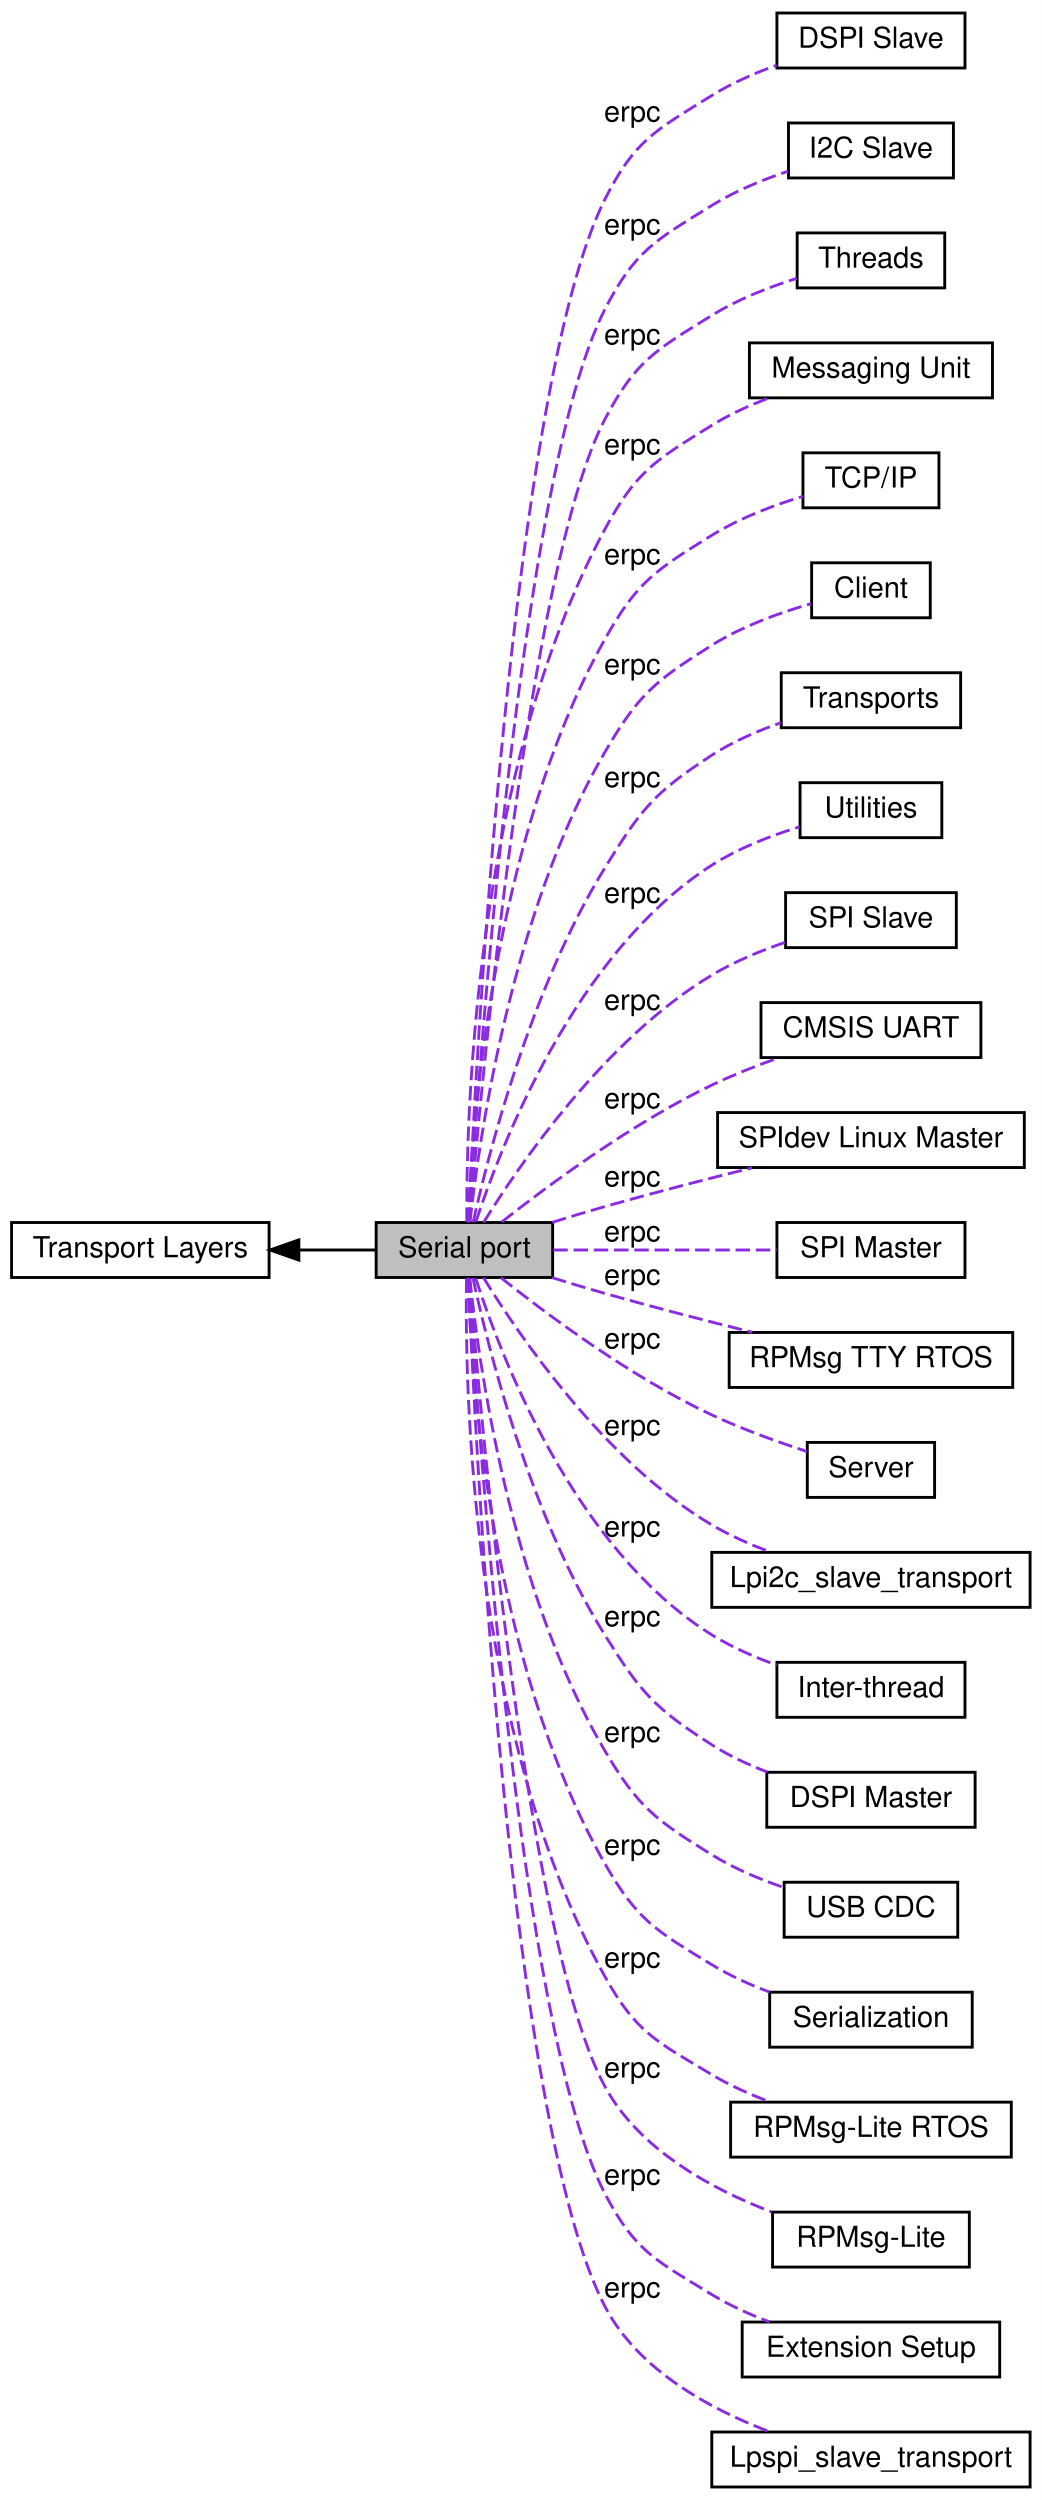
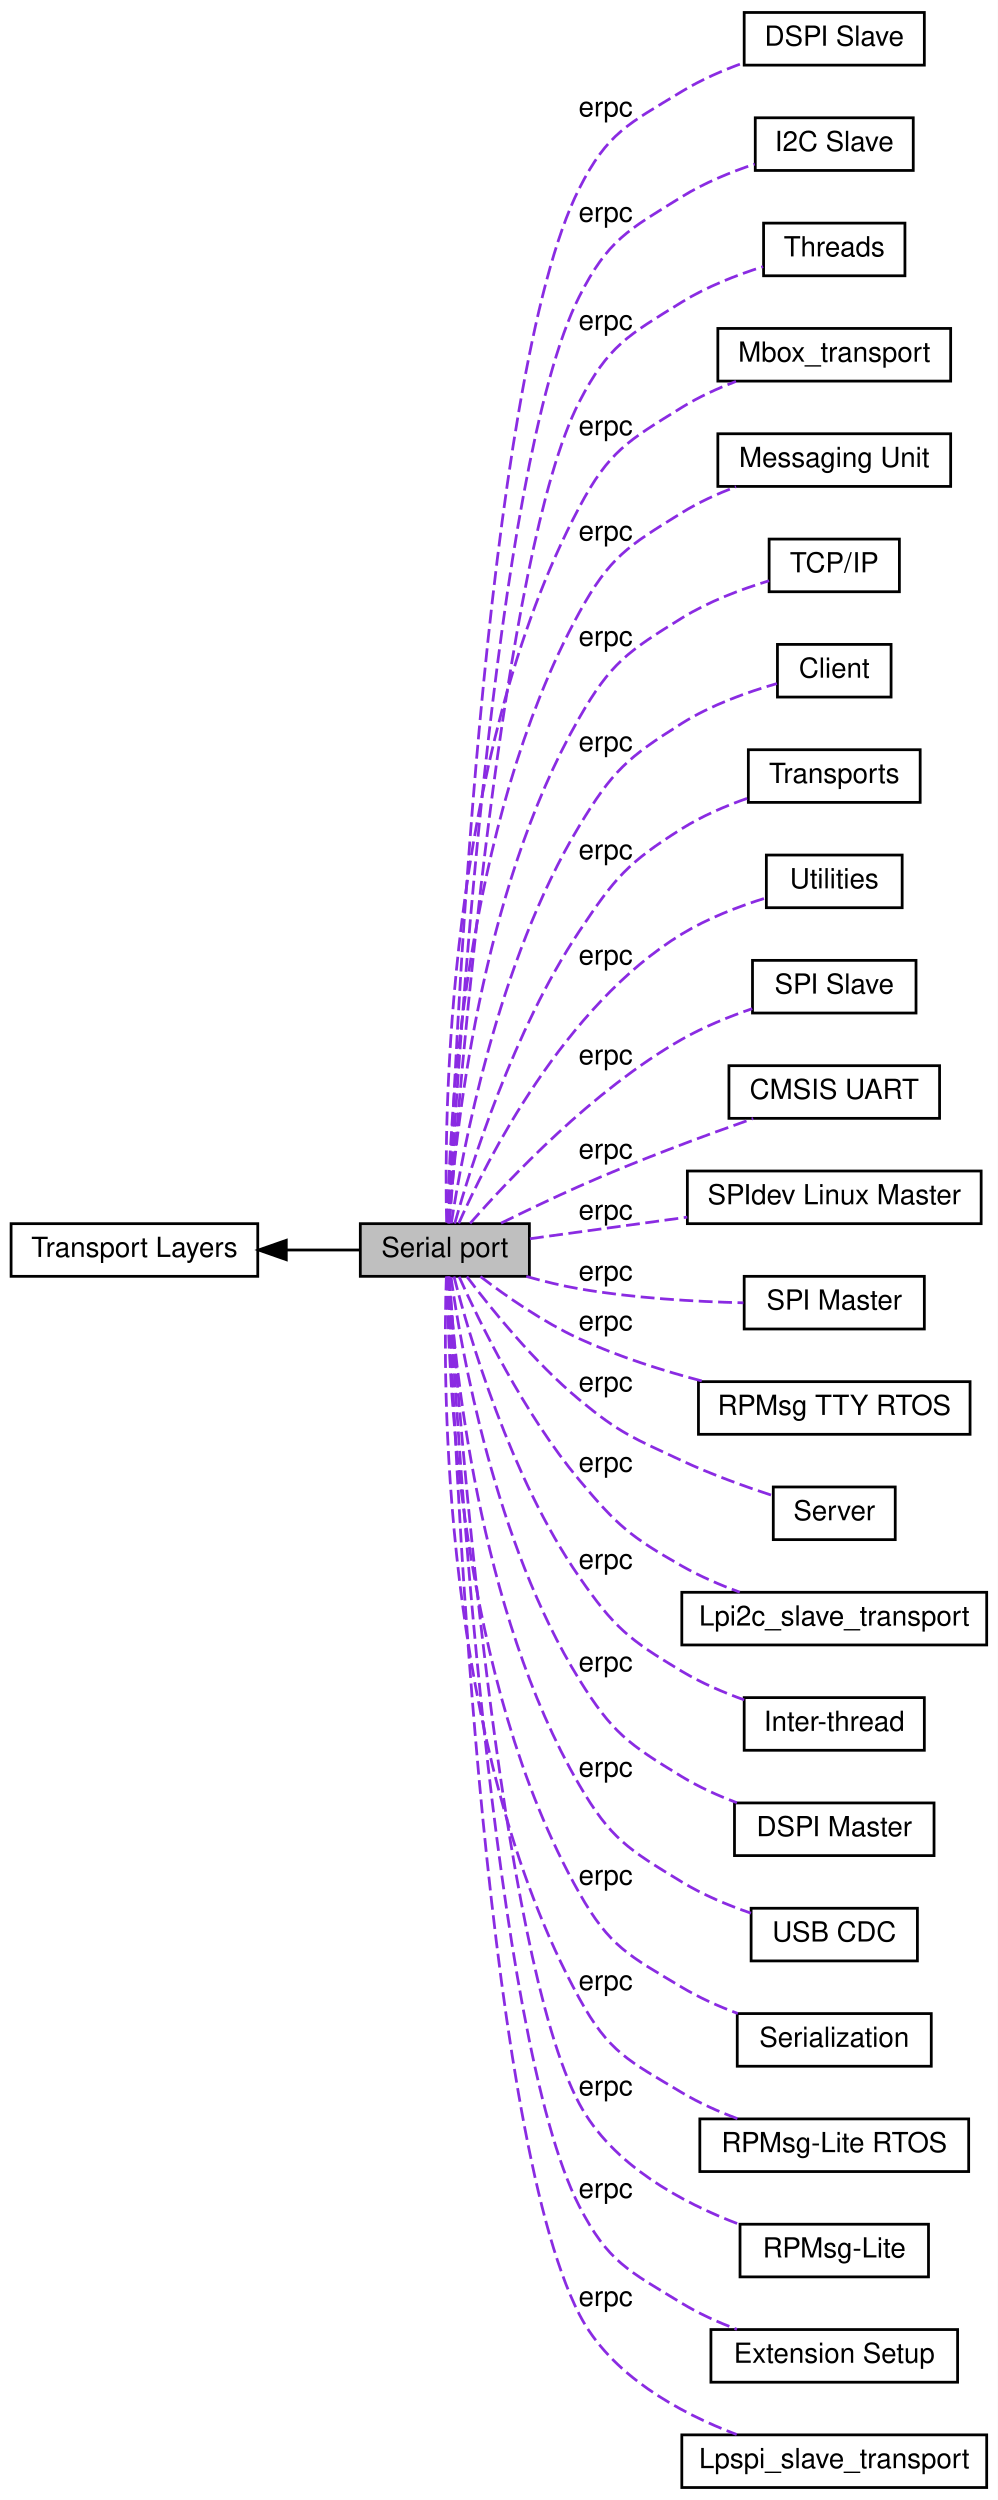
- <svg xmlns="http://www.w3.org/2000/svg" xmlns:xlink="http://www.w3.org/1999/xlink" width="360pt" height="864pt" viewBox="0.00 0.00 360.00 864.00">
-   <g id="graph0" class="graph" transform="scale(1 1) rotate(0) translate(4 860)">
-     <polygon fill="white" stroke="none" points="-4,4 -4,-860 356,-860 356,4 -4,4" />
+ <svg xmlns="http://www.w3.org/2000/svg" xmlns:xlink="http://www.w3.org/1999/xlink" width="360pt" height="902pt" viewBox="0.00 0.00 360.00 902.00">
+   <g id="graph0" class="graph" transform="scale(1 1) rotate(0) translate(4 898)">
+     <polygon fill="white" stroke="none" points="-4,4 -4,-898 356,-898 356,4 -4,4" />
    <g id="node1" class="node">
      <g id="a_node1">
        <a xlink:href="group__transports.html" target="_top" xlink:title="Transport layer classes. ">
-           <polygon fill="white" stroke="black" points="0,-418.5 0,-437.5 89,-437.5 89,-418.5 0,-418.5" />
-           <text text-anchor="middle" x="44.5" y="-425.5" font-family="Helvetica,sans-Serif" font-size="10.00">Transport Layers</text>
-         </a>
-       </g>
-     </g>
-     <g id="node9" class="node">
-       <polygon fill="#bfbfbf" stroke="black" points="126,-418.5 126,-437.5 187,-437.5 187,-418.5 126,-418.5" />
-       <text text-anchor="middle" x="156.5" y="-425.5" font-family="Helvetica,sans-Serif" font-size="10.00">Serial port</text>
+           <polygon fill="white" stroke="black" points="0,-437.5 0,-456.5 89,-456.5 89,-437.5 0,-437.5" />
+           <text text-anchor="middle" x="44.5" y="-444.5" font-family="Helvetica,sans-Serif" font-size="10.00">Transport Layers</text>
+         </a>
+       </g>
+     </g>
+     <g id="node10" class="node">
+       <polygon fill="#bfbfbf" stroke="black" points="126,-437.5 126,-456.5 187,-456.5 187,-437.5 126,-437.5" />
+       <text text-anchor="middle" x="156.5" y="-444.5" font-family="Helvetica,sans-Serif" font-size="10.00">Serial port</text>
    </g>
    <g id="edge1" class="edge">
-       <path fill="none" stroke="black" d="M99.438,-428C108.486,-428 117.572,-428 125.717,-428" />
-       <polygon fill="black" stroke="black" points="99.291,-424.5 89.291,-428 99.291,-431.5 99.291,-424.5" />
+       <path fill="none" stroke="black" d="M99.438,-447C108.486,-447 117.572,-447 125.717,-447" />
+       <polygon fill="black" stroke="black" points="99.291,-443.5 89.291,-447 99.291,-450.5 99.291,-443.5" />
    </g>
    <g id="node2" class="node">
      <g id="a_node2">
        <a xlink:href="group__dspi__slave__transport.html" target="_top" xlink:title="MCUXpressoSDK DSPI slave driver transport. ">
-           <polygon fill="white" stroke="black" points="264.5,-836.5 264.5,-855.5 329.5,-855.5 329.5,-836.5 264.5,-836.5" />
-           <text text-anchor="middle" x="297" y="-843.5" font-family="Helvetica,sans-Serif" font-size="10.00">DSPI Slave</text>
+           <polygon fill="white" stroke="black" points="264.5,-874.5 264.5,-893.5 329.5,-893.5 329.5,-874.5 264.5,-874.5" />
+           <text text-anchor="middle" x="297" y="-881.5" font-family="Helvetica,sans-Serif" font-size="10.00">DSPI Slave</text>
        </a>
      </g>
    </g>
    <g id="node3" class="node">
      <g id="a_node3">
        <a xlink:href="group__i2c__slave__transport.html" target="_top" xlink:title="MCUXpressoSDK I2C slave driver transport. ">
-           <polygon fill="white" stroke="black" points="268.5,-798.5 268.5,-817.5 325.5,-817.5 325.5,-798.5 268.5,-798.5" />
-           <text text-anchor="middle" x="297" y="-805.5" font-family="Helvetica,sans-Serif" font-size="10.00">I2C Slave</text>
+           <polygon fill="white" stroke="black" points="268.5,-836.5 268.5,-855.5 325.5,-855.5 325.5,-836.5 268.5,-836.5" />
+           <text text-anchor="middle" x="297" y="-843.5" font-family="Helvetica,sans-Serif" font-size="10.00">I2C Slave</text>
        </a>
      </g>
    </g>
    <g id="node4" class="node">
      <g id="a_node4">
        <a xlink:href="group__port__threads.html" target="_top" xlink:title="Threading model. ">
-           <polygon fill="white" stroke="black" points="271.5,-760.5 271.5,-779.5 322.5,-779.5 322.5,-760.5 271.5,-760.5" />
-           <text text-anchor="middle" x="297" y="-767.5" font-family="Helvetica,sans-Serif" font-size="10.00">Threads</text>
+           <polygon fill="white" stroke="black" points="271.5,-798.5 271.5,-817.5 322.5,-817.5 322.5,-798.5 271.5,-798.5" />
+           <text text-anchor="middle" x="297" y="-805.5" font-family="Helvetica,sans-Serif" font-size="10.00">Threads</text>
        </a>
      </g>
    </g>
    <g id="node5" class="node">
      <g id="a_node5">
+         <a xlink:href="group__mbox__transport.html" target="_top" xlink:title="Mbox_transport">
+           <polygon fill="white" stroke="black" points="255,-760.5 255,-779.5 339,-779.5 339,-760.5 255,-760.5" />
+           <text text-anchor="middle" x="297" y="-767.5" font-family="Helvetica,sans-Serif" font-size="10.00">Mbox_transport</text>
+         </a>
+       </g>
+     </g>
+     <g id="node6" class="node">
+       <g id="a_node6">
        <a xlink:href="group__mu__transport.html" target="_top" xlink:title="Messaging Unit transport. ">
          <polygon fill="white" stroke="black" points="255,-722.5 255,-741.5 339,-741.5 339,-722.5 255,-722.5" />
          <text text-anchor="middle" x="297" y="-729.5" font-family="Helvetica,sans-Serif" font-size="10.00">Messaging Unit</text>
        </a>
      </g>
    </g>
-     <g id="node6" class="node">
-       <g id="a_node6">
+     <g id="node7" class="node">
+       <g id="a_node7">
        <a xlink:href="group__tcp__transport.html" target="_top" xlink:title="Simple TCP/IP transport. ">
          <polygon fill="white" stroke="black" points="273.5,-684.5 273.5,-703.5 320.5,-703.5 320.5,-684.5 273.5,-684.5" />
          <text text-anchor="middle" x="297" y="-691.5" font-family="Helvetica,sans-Serif" font-size="10.00">TCP/IP</text>
        </a>
      </g>
    </g>
-     <g id="node7" class="node">
-       <g id="a_node7">
+     <g id="node8" class="node">
+       <g id="a_node8">
        <a xlink:href="group__infra__client.html" target="_top" xlink:title="Client classes. ">
          <polygon fill="white" stroke="black" points="276.5,-646.5 276.5,-665.5 317.5,-665.5 317.5,-646.5 276.5,-646.5" />
          <text text-anchor="middle" x="297" y="-653.5" font-family="Helvetica,sans-Serif" font-size="10.00">Client</text>
        </a>
      </g>
    </g>
-     <g id="node8" class="node">
-       <g id="a_node8">
+     <g id="node9" class="node">
+       <g id="a_node9">
        <a xlink:href="group__infra__transport.html" target="_top" xlink:title="Superclasses for building transports. ">
          <polygon fill="white" stroke="black" points="266,-608.5 266,-627.5 328,-627.5 328,-608.5 266,-608.5" />
          <text text-anchor="middle" x="297" y="-615.5" font-family="Helvetica,sans-Serif" font-size="10.00">Transports</text>
        </a>
      </g>
    </g>
    <g id="edge10" class="edge">
-       <path fill="none" stroke="blueviolet" stroke-dasharray="5,2" d="M157.915,-437.753C160.221,-488.894 172.535,-726.224 205,-791 215.28,-811.512 222.5,-814.91 242,-827 248.842,-831.242 256.76,-834.702 264.389,-837.45" />
+       <path fill="none" stroke="blueviolet" stroke-dasharray="5,2" d="M157.818,-456.598C159.687,-509.088 170.373,-761.541 205,-830 215.217,-850.199 222.678,-853.207 242,-865 248.871,-869.194 256.801,-872.636 264.43,-875.382" />
+       <text text-anchor="middle" x="214.5" y="-856" font-family="Helvetica,sans-Serif" font-size="10.00">erpc</text>
+     </g>
+     <g id="edge11" class="edge">
+       <path fill="none" stroke="blueviolet" stroke-dasharray="5,2" d="M157.984,-456.566C160.597,-505.704 174.055,-729.8 205,-791 215.353,-811.475 222.5,-814.91 242,-827 250.024,-831.975 259.529,-835.874 268.311,-838.811" />
      <text text-anchor="middle" x="214.5" y="-818" font-family="Helvetica,sans-Serif" font-size="10.00">erpc</text>
    </g>
-     <g id="edge11" class="edge">
-       <path fill="none" stroke="blueviolet" stroke-dasharray="5,2" d="M158.077,-437.661C161.048,-485.331 175.632,-695.486 205,-753 215.434,-773.434 222.5,-776.91 242,-789 250.024,-793.975 259.529,-797.874 268.311,-800.811" />
+     <g id="edge8" class="edge">
+       <path fill="none" stroke="blueviolet" stroke-dasharray="5,2" d="M158.178,-456.702C161.519,-502.736 177.195,-699.138 205,-753 215.525,-773.388 222.5,-776.91 242,-789 250.953,-794.551 261.75,-798.763 271.329,-801.793" />
      <text text-anchor="middle" x="214.5" y="-779" font-family="Helvetica,sans-Serif" font-size="10.00">erpc</text>
    </g>
-     <g id="edge8" class="edge">
-       <path fill="none" stroke="blueviolet" stroke-dasharray="5,2" d="M158.288,-437.684C162.009,-481.919 178.743,-664.756 205,-715 215.627,-735.335 222.5,-738.91 242,-751 250.953,-756.551 261.75,-760.763 271.329,-763.793" />
+     <g id="edge15" class="edge">
+       <path fill="none" stroke="blueviolet" stroke-dasharray="5,2" d="M157.141,-456.945C156.237,-493.635 156.77,-623.977 205,-715 215.742,-735.274 222.5,-738.91 242,-751 247.997,-754.718 254.821,-757.836 261.553,-760.399" />
      <text text-anchor="middle" x="214.5" y="-741" font-family="Helvetica,sans-Serif" font-size="10.00">erpc</text>
    </g>
-     <g id="edge15" class="edge">
-       <path fill="none" stroke="blueviolet" stroke-dasharray="5,2" d="M157.32,-437.721C157.079,-472.467 159.736,-592.909 205,-677 215.875,-697.203 222.5,-700.91 242,-713 247.997,-716.718 254.821,-719.836 261.553,-722.399" />
+     <g id="edge16" class="edge">
+       <path fill="none" stroke="blueviolet" stroke-dasharray="5,2" d="M157.523,-456.893C158.001,-490.149 162.866,-600.127 205,-677 216.028,-697.12 222.5,-700.91 242,-713 247.997,-716.718 254.821,-719.836 261.553,-722.399" />
      <text text-anchor="middle" x="214.5" y="-703" font-family="Helvetica,sans-Serif" font-size="10.00">erpc</text>
    </g>
-     <g id="edge22" class="edge">
-       <path fill="none" stroke="blueviolet" stroke-dasharray="5,2" d="M157.747,-437.513C158.93,-468.547 165.755,-568.882 205,-639 216.206,-659.021 222.5,-662.91 242,-675 251.629,-680.97 263.391,-685.391 273.476,-688.458" />
+     <g id="edge23" class="edge">
+       <path fill="none" stroke="blueviolet" stroke-dasharray="5,2" d="M158.045,-456.886C160.057,-486.473 168.948,-576.152 205,-639 216.416,-658.902 222.5,-662.91 242,-675 251.629,-680.97 263.391,-685.391 273.476,-688.458" />
      <text text-anchor="middle" x="214.5" y="-665" font-family="Helvetica,sans-Serif" font-size="10.00">erpc</text>
    </g>
    <g id="edge2" class="edge">
-       <path fill="none" stroke="blueviolet" stroke-dasharray="5,2" d="M158.42,-437.606C161.375,-464.816 172.413,-544.053 205,-600 216.705,-620.096 222.319,-624.61 242,-637 252.513,-643.618 265.634,-648.304 276.31,-651.365" />
+       <path fill="none" stroke="blueviolet" stroke-dasharray="5,2" d="M158.839,-456.617C162.674,-481.77 175.385,-550.952 205,-600 217.021,-619.908 222.319,-624.61 242,-637 252.513,-643.618 265.634,-648.304 276.31,-651.365" />
      <text text-anchor="middle" x="214.5" y="-627" font-family="Helvetica,sans-Serif" font-size="10.00">erpc</text>
    </g>
    <g id="edge4" class="edge">
-       <path fill="none" stroke="blueviolet" stroke-dasharray="5,2" d="M159.504,-437.551C164.537,-460.144 179.191,-518.116 205,-560 217.534,-580.341 221.95,-586.006 242,-599 249.256,-603.702 257.817,-607.403 265.958,-610.24" />
+       <path fill="none" stroke="blueviolet" stroke-dasharray="5,2" d="M160.053,-456.556C165.826,-477.087 181.256,-526.426 205,-562 217.911,-581.343 222.319,-586.61 242,-599 249.233,-603.554 257.7,-607.192 265.757,-610.016" />
      <text text-anchor="middle" x="214.5" y="-588" font-family="Helvetica,sans-Serif" font-size="10.00">erpc</text>
    </g>
-     <g id="node10" class="node">
-       <g id="a_node10">
+     <g id="node11" class="node">
+       <g id="a_node11">
        <a xlink:href="group__infra__utility.html" target="_top" xlink:title="Utility code used by the infrastructure. ">
          <polygon fill="white" stroke="black" points="272.5,-570.5 272.5,-589.5 321.5,-589.5 321.5,-570.5 272.5,-570.5" />
          <text text-anchor="middle" x="297" y="-577.5" font-family="Helvetica,sans-Serif" font-size="10.00">Utilities</text>
        </a>
      </g>
    </g>
    <g id="edge5" class="edge">
-       <path fill="none" stroke="blueviolet" stroke-dasharray="5,2" d="M160.476,-437.767C168.734,-463.028 194.511,-530.659 242,-561 251.213,-566.886 262.478,-571.222 272.332,-574.252" />
-       <text text-anchor="middle" x="214.5" y="-548" font-family="Helvetica,sans-Serif" font-size="10.00">erpc</text>
-     </g>
-     <g id="node11" class="node">
-       <g id="a_node11">
+       <path fill="none" stroke="blueviolet" stroke-dasharray="5,2" d="M161.523,-456.617C171.468,-479.084 199.522,-535.075 242,-561 251.332,-566.695 262.614,-571.004 272.448,-574.067" />
+       <text text-anchor="middle" x="214.5" y="-550" font-family="Helvetica,sans-Serif" font-size="10.00">erpc</text>
+     </g>
+     <g id="node12" class="node">
+       <g id="a_node12">
        <a xlink:href="group__spi__slave__transport.html" target="_top" xlink:title="MCUXpressoSDK SPI slave driver transport. ">
          <polygon fill="white" stroke="black" points="267.5,-532.5 267.5,-551.5 326.5,-551.5 326.5,-532.5 267.5,-532.5" />
          <text text-anchor="middle" x="297" y="-539.5" font-family="Helvetica,sans-Serif" font-size="10.00">SPI Slave</text>
        </a>
      </g>
    </g>
-     <g id="edge20" class="edge">
-       <path fill="none" stroke="blueviolet" stroke-dasharray="5,2" d="M163.137,-437.539C175.081,-456.873 204.909,-500.729 242,-523 249.754,-527.656 258.818,-531.402 267.282,-534.298" />
-       <text text-anchor="middle" x="214.5" y="-511" font-family="Helvetica,sans-Serif" font-size="10.00">erpc</text>
-     </g>
-     <g id="node12" class="node">
-       <g id="a_node12">
+     <g id="edge21" class="edge">
+       <path fill="none" stroke="blueviolet" stroke-dasharray="5,2" d="M165.62,-456.607C179.63,-472.602 209.941,-504.735 242,-523 249.858,-527.477 258.953,-531.172 267.412,-534.075" />
+       <text text-anchor="middle" x="214.5" y="-514" font-family="Helvetica,sans-Serif" font-size="10.00">erpc</text>
+     </g>
+     <g id="node13" class="node">
+       <g id="a_node13">
        <a xlink:href="group__uart__transport.html" target="_top" xlink:title="CMSIS UART driver transport. ">
          <polygon fill="white" stroke="black" points="259,-494.5 259,-513.5 335,-513.5 335,-494.5 259,-494.5" />
          <text text-anchor="middle" x="297" y="-501.5" font-family="Helvetica,sans-Serif" font-size="10.00">CMSIS UART</text>
        </a>
      </g>
    </g>
-     <g id="edge23" class="edge">
-       <path fill="none" stroke="blueviolet" stroke-dasharray="5,2" d="M169.41,-437.699C185.178,-450.137 214.238,-471.684 242,-485 249.348,-488.525 257.529,-491.741 265.256,-494.484" />
-       <text text-anchor="middle" x="214.5" y="-477" font-family="Helvetica,sans-Serif" font-size="10.00">erpc</text>
-     </g>
-     <g id="node13" class="node">
-       <g id="a_node13">
+     <g id="edge24" class="edge">
+       <path fill="none" stroke="blueviolet" stroke-dasharray="5,2" d="M176.778,-456.69C185.358,-460.911 195.622,-465.834 205,-470 225.653,-479.175 249.618,-488.06 267.769,-494.446" />
+       <text text-anchor="middle" x="214.5" y="-480" font-family="Helvetica,sans-Serif" font-size="10.00">erpc</text>
+     </g>
+     <g id="node14" class="node">
+       <g id="a_node14">
        <a xlink:href="group__spidev__master__transport.html" target="_top" xlink:title="SPIdev Linux transport. ">
          <polygon fill="white" stroke="black" points="244,-456.5 244,-475.5 350,-475.5 350,-456.5 244,-456.5" />
          <text text-anchor="middle" x="297" y="-463.5" font-family="Helvetica,sans-Serif" font-size="10.00">SPIdev Linux Master</text>
        </a>
      </g>
    </g>
-     <g id="edge21" class="edge">
-       <path fill="none" stroke="blueviolet" stroke-dasharray="5,2" d="M186.812,-437.551C192.81,-439.422 199.094,-441.323 205,-443 221.616,-447.719 240.074,-452.473 255.999,-456.425" />
-       <text text-anchor="middle" x="214.5" y="-450" font-family="Helvetica,sans-Serif" font-size="10.00">erpc</text>
-     </g>
-     <g id="node14" class="node">
-       <g id="a_node14">
+     <g id="edge22" class="edge">
+       <path fill="none" stroke="blueviolet" stroke-dasharray="5,2" d="M187.212,-451.076C203.744,-453.344 224.799,-456.232 243.972,-458.863" />
+       <text text-anchor="middle" x="214.5" y="-458" font-family="Helvetica,sans-Serif" font-size="10.00">erpc</text>
+     </g>
+     <g id="node15" class="node">
+       <g id="a_node15">
        <a xlink:href="group__spi__master__transport.html" target="_top" xlink:title="MCUXpressoSDK SPI master driver transport. ">
          <polygon fill="white" stroke="black" points="264.5,-418.5 264.5,-437.5 329.5,-437.5 329.5,-418.5 264.5,-418.5" />
          <text text-anchor="middle" x="297" y="-425.5" font-family="Helvetica,sans-Serif" font-size="10.00">SPI Master</text>
        </a>
      </g>
    </g>
-     <g id="edge19" class="edge">
-       <path fill="none" stroke="blueviolet" stroke-dasharray="5,2" d="M187.212,-428C209.944,-428 241.225,-428 264.411,-428" />
-       <text text-anchor="middle" x="214.5" y="-431" font-family="Helvetica,sans-Serif" font-size="10.00">erpc</text>
-     </g>
-     <g id="node15" class="node">
-       <g id="a_node15">
+     <g id="edge20" class="edge">
+       <path fill="none" stroke="blueviolet" stroke-dasharray="5,2" d="M185.881,-437.472C192.117,-435.707 198.731,-434.081 205,-433 224.49,-429.639 246.643,-428.368 264.212,-427.948" />
+       <text text-anchor="middle" x="214.5" y="-436" font-family="Helvetica,sans-Serif" font-size="10.00">erpc</text>
+     </g>
+     <g id="node16" class="node">
+       <g id="a_node16">
        <a xlink:href="group__rpmsg__tty__rtos__transport.html" target="_top" xlink:title="RPMsg TTY RTOS transport. ">
          <polygon fill="white" stroke="black" points="248,-380.5 248,-399.5 346,-399.5 346,-380.5 248,-380.5" />
          <text text-anchor="middle" x="297" y="-387.5" font-family="Helvetica,sans-Serif" font-size="10.00">RPMsg TTY RTOS</text>
        </a>
      </g>
    </g>
-     <g id="edge18" class="edge">
-       <path fill="none" stroke="blueviolet" stroke-dasharray="5,2" d="M186.812,-418.449C192.81,-416.578 199.094,-414.677 205,-413 221.616,-408.281 240.074,-403.527 255.999,-399.575" />
-       <text text-anchor="middle" x="214.5" y="-416" font-family="Helvetica,sans-Serif" font-size="10.00">erpc</text>
-     </g>
-     <g id="node16" class="node">
-       <g id="a_node16">
+     <g id="edge19" class="edge">
+       <path fill="none" stroke="blueviolet" stroke-dasharray="5,2" d="M169.348,-437.415C178.585,-430.353 191.988,-420.975 205,-415 219.145,-408.505 235.323,-403.387 250.078,-399.52" />
+       <text text-anchor="middle" x="214.5" y="-418" font-family="Helvetica,sans-Serif" font-size="10.00">erpc</text>
+     </g>
+     <g id="node17" class="node">
+       <g id="a_node17">
        <a xlink:href="group__infra__server.html" target="_top" xlink:title="Server classes. ">
          <polygon fill="white" stroke="black" points="275,-342.5 275,-361.5 319,-361.5 319,-342.5 275,-342.5" />
          <text text-anchor="middle" x="297" y="-349.5" font-family="Helvetica,sans-Serif" font-size="10.00">Server</text>
        </a>
      </g>
    </g>
    <g id="edge6" class="edge">
-       <path fill="none" stroke="blueviolet" stroke-dasharray="5,2" d="M169.1,-418.431C184.761,-405.937 213.948,-384.117 242,-371 252.533,-366.075 264.718,-361.683 274.844,-358.366" />
-       <text text-anchor="middle" x="214.5" y="-394" font-family="Helvetica,sans-Serif" font-size="10.00">erpc</text>
-     </g>
-     <g id="node17" class="node">
-       <g id="a_node17">
+       <path fill="none" stroke="blueviolet" stroke-dasharray="5,2" d="M164.451,-437.402C173.081,-425.922 188.669,-406.558 205,-393 219.72,-380.779 224.669,-379.104 242,-371 252.533,-366.075 264.718,-361.683 274.844,-358.366" />
+       <text text-anchor="middle" x="214.5" y="-396" font-family="Helvetica,sans-Serif" font-size="10.00">erpc</text>
+     </g>
+     <g id="node18" class="node">
+       <g id="a_node18">
        <a xlink:href="group__lpi2c__slave__transport.html" target="_top" xlink:title="Lpi2c_slave_transport">
          <polygon fill="white" stroke="black" points="242,-304.5 242,-323.5 352,-323.5 352,-304.5 242,-304.5" />
          <text text-anchor="middle" x="297" y="-311.5" font-family="Helvetica,sans-Serif" font-size="10.00">Lpi2c_slave_transport</text>
        </a>
      </g>
    </g>
    <g id="edge13" class="edge">
-       <path fill="none" stroke="blueviolet" stroke-dasharray="5,2" d="M163.11,-418.415C175.004,-398.997 204.745,-354.995 242,-333 248.247,-329.312 255.323,-326.182 262.246,-323.592" />
-       <text text-anchor="middle" x="214.5" y="-364" font-family="Helvetica,sans-Serif" font-size="10.00">erpc</text>
-     </g>
-     <g id="node18" class="node">
-       <g id="a_node18">
+       <path fill="none" stroke="blueviolet" stroke-dasharray="5,2" d="M161.651,-437.351C168.917,-421.125 185.08,-387.814 205,-364 218.765,-347.545 223.36,-343.62 242,-333 248.476,-329.31 255.793,-326.152 262.901,-323.53" />
+       <text text-anchor="middle" x="214.5" y="-367" font-family="Helvetica,sans-Serif" font-size="10.00">erpc</text>
+     </g>
+     <g id="node19" class="node">
+       <g id="a_node19">
        <a xlink:href="group__itbp__transport.html" target="_top" xlink:title="Simple inter-thread communications transport. ">
          <polygon fill="white" stroke="black" points="264.5,-266.5 264.5,-285.5 329.5,-285.5 329.5,-266.5 264.5,-266.5" />
          <text text-anchor="middle" x="297" y="-273.5" font-family="Helvetica,sans-Serif" font-size="10.00">Inter-thread</text>
        </a>
      </g>
    </g>
    <g id="edge12" class="edge">
-       <path fill="none" stroke="blueviolet" stroke-dasharray="5,2" d="M160.43,-418.16C168.575,-392.72 194.105,-324.696 242,-295 248.842,-290.758 256.76,-287.298 264.389,-284.55" />
-       <text text-anchor="middle" x="214.5" y="-329" font-family="Helvetica,sans-Serif" font-size="10.00">erpc</text>
-     </g>
-     <g id="node19" class="node">
-       <g id="a_node19">
+       <path fill="none" stroke="blueviolet" stroke-dasharray="5,2" d="M159.798,-437.431C165.164,-416.398 179.999,-365.142 205,-329 217.705,-310.633 222.853,-306.497 242,-295 248.902,-290.856 256.842,-287.432 264.473,-284.688" />
+       <text text-anchor="middle" x="214.5" y="-332" font-family="Helvetica,sans-Serif" font-size="10.00">erpc</text>
+     </g>
+     <g id="node20" class="node">
+       <g id="a_node20">
        <a xlink:href="group__dspi__master__transport.html" target="_top" xlink:title="MCUXpressoSDK DSPI master driver transport. ">
          <polygon fill="white" stroke="black" points="261,-228.5 261,-247.5 333,-247.5 333,-228.5 261,-228.5" />
          <text text-anchor="middle" x="297" y="-235.5" font-family="Helvetica,sans-Serif" font-size="10.00">DSPI Master</text>
        </a>
      </g>
    </g>
    <g id="edge9" class="edge">
-       <path fill="none" stroke="blueviolet" stroke-dasharray="5,2" d="M159.451,-418.353C164.37,-395.539 178.795,-337.027 205,-295 217.472,-274.998 222.136,-269.691 242,-257 247.863,-253.254 254.556,-250.137 261.189,-247.583" />
-       <text text-anchor="middle" x="214.5" y="-298" font-family="Helvetica,sans-Serif" font-size="10.00">erpc</text>
-     </g>
-     <g id="node20" class="node">
-       <g id="a_node20">
+       <path fill="none" stroke="blueviolet" stroke-dasharray="5,2" d="M158.73,-437.21C162.303,-411.611 174.435,-341.268 205,-292 216.933,-272.765 222.678,-268.793 242,-257 248.108,-253.272 255.052,-250.138 261.878,-247.559" />
+       <text text-anchor="middle" x="214.5" y="-295" font-family="Helvetica,sans-Serif" font-size="10.00">erpc</text>
+     </g>
+     <g id="node21" class="node">
+       <g id="a_node21">
        <a xlink:href="group___u_s_b___c_d_c__transport.html" target="_top" xlink:title="USB CDC transport. ">
          <polygon fill="white" stroke="black" points="267,-190.5 267,-209.5 327,-209.5 327,-190.5 267,-190.5" />
          <text text-anchor="middle" x="297" y="-197.5" font-family="Helvetica,sans-Serif" font-size="10.00">USB CDC</text>
        </a>
      </g>
    </g>
-     <g id="edge24" class="edge">
-       <path fill="none" stroke="blueviolet" stroke-dasharray="5,2" d="M158.368,-418.315C161.184,-390.888 171.894,-311.049 205,-255 216.669,-235.245 222.5,-231.09 242,-219 249.602,-214.287 258.533,-210.539 266.919,-207.661" />
-       <text text-anchor="middle" x="214.5" y="-258" font-family="Helvetica,sans-Serif" font-size="10.00">erpc</text>
-     </g>
-     <g id="node21" class="node">
-       <g id="a_node21">
+     <g id="edge25" class="edge">
+       <path fill="none" stroke="blueviolet" stroke-dasharray="5,2" d="M157.965,-437.458C159.772,-408.09 168.192,-317.22 205,-254 216.389,-234.438 222.678,-230.793 242,-219 249.635,-214.34 258.576,-210.609 266.961,-207.728" />
+       <text text-anchor="middle" x="214.5" y="-257" font-family="Helvetica,sans-Serif" font-size="10.00">erpc</text>
+     </g>
+     <g id="node22" class="node">
+       <g id="a_node22">
        <a xlink:href="group__infra__codec.html" target="_top" xlink:title="Classes used for message serialization. ">
          <polygon fill="white" stroke="black" points="262,-152.5 262,-171.5 332,-171.5 332,-152.5 262,-152.5" />
          <text text-anchor="middle" x="297" y="-159.5" font-family="Helvetica,sans-Serif" font-size="10.00">Serialization</text>
        </a>
      </g>
    </g>
    <g id="edge3" class="edge">
-       <path fill="none" stroke="blueviolet" stroke-dasharray="5,2" d="M157.696,-418.42C158.721,-387.17 165.118,-286.176 205,-216 216.184,-196.32 222.678,-192.793 242,-181 248.108,-177.272 255.052,-174.138 261.878,-171.559" />
-       <text text-anchor="middle" x="214.5" y="-219" font-family="Helvetica,sans-Serif" font-size="10.00">erpc</text>
-     </g>
-     <g id="node22" class="node">
-       <g id="a_node22">
+       <path fill="none" stroke="blueviolet" stroke-dasharray="5,2" d="M157.414,-437.439C157.521,-404.319 161.277,-292.295 205,-215 215.996,-195.561 222.853,-192.497 242,-181 248.22,-177.265 255.283,-174.116 262.204,-171.521" />
+       <text text-anchor="middle" x="214.5" y="-218" font-family="Helvetica,sans-Serif" font-size="10.00">erpc</text>
+     </g>
+     <g id="node23" class="node">
+       <g id="a_node23">
        <a xlink:href="group__rpmsg__lite__rtos__transport.html" target="_top" xlink:title="RPMsg-Lite zero copy transport using RTOS API. ">
          <polygon fill="white" stroke="black" points="248.5,-114.5 248.5,-133.5 345.5,-133.5 345.5,-114.5 248.5,-114.5" />
          <text text-anchor="middle" x="297" y="-121.5" font-family="Helvetica,sans-Serif" font-size="10.00">RPMsg-Lite RTOS</text>
        </a>
      </g>
    </g>
-     <g id="edge16" class="edge">
-       <path fill="none" stroke="blueviolet" stroke-dasharray="5,2" d="M157.216,-418.156C156.624,-382.978 158.243,-261.117 205,-177 215.85,-157.48 222.853,-154.497 242,-143 248.22,-139.265 255.283,-136.116 262.204,-133.521" />
+     <g id="edge17" class="edge">
+       <path fill="none" stroke="blueviolet" stroke-dasharray="5,2" d="M157.053,-437.44C155.77,-401.022 154.947,-268.429 205,-177 215.724,-157.41 222.853,-154.497 242,-143 248.22,-139.265 255.283,-136.116 262.204,-133.521" />
      <text text-anchor="middle" x="214.5" y="-180" font-family="Helvetica,sans-Serif" font-size="10.00">erpc</text>
    </g>
-     <g id="node23" class="node">
-       <g id="a_node23">
+     <g id="node24" class="node">
+       <g id="a_node24">
        <a xlink:href="group__rpmsg__lite__transport.html" target="_top" xlink:title="RPMsg-Lite zero copy transport. ">
          <polygon fill="white" stroke="black" points="263,-76.5 263,-95.5 331,-95.5 331,-76.5 263,-76.5" />
          <text text-anchor="middle" x="297" y="-83.5" font-family="Helvetica,sans-Serif" font-size="10.00">RPMsg-Lite</text>
        </a>
      </g>
    </g>
-     <g id="edge17" class="edge">
-       <path fill="none" stroke="blueviolet" stroke-dasharray="5,2" d="M158.248,-418.231C161.795,-373.613 177.874,-189.217 205,-139 216.817,-117.123 241.761,-103.532 262.55,-95.598" />
+     <g id="edge18" class="edge">
+       <path fill="none" stroke="blueviolet" stroke-dasharray="5,2" d="M158.139,-437.218C161.299,-390.804 176.273,-192.815 205,-139 216.795,-116.904 242.027,-103.278 262.937,-95.386" />
      <text text-anchor="middle" x="214.5" y="-142" font-family="Helvetica,sans-Serif" font-size="10.00">erpc</text>
    </g>
-     <g id="node24" class="node">
-       <g id="a_node24">
+     <g id="node25" class="node">
+       <g id="a_node25">
        <a xlink:href="group__port__setup__extensions.html" target="_top" xlink:title="Extension setup functions. ">
          <polygon fill="white" stroke="black" points="252.5,-38.5 252.5,-57.5 341.5,-57.5 341.5,-38.5 252.5,-38.5" />
          <text text-anchor="middle" x="297" y="-45.5" font-family="Helvetica,sans-Serif" font-size="10.00">Extension Setup</text>
        </a>
      </g>
    </g>
    <g id="edge7" class="edge">
-       <path fill="none" stroke="blueviolet" stroke-dasharray="5,2" d="M158.058,-418.301C160.937,-370.445 175.151,-159.485 205,-102 215.431,-81.911 222.678,-78.793 242,-67 248.108,-63.272 255.052,-60.138 261.878,-57.559" />
+       <path fill="none" stroke="blueviolet" stroke-dasharray="5,2" d="M157.966,-437.398C160.484,-388.077 173.547,-163.161 205,-102 215.352,-81.87 222.678,-78.793 242,-67 248.108,-63.272 255.052,-60.138 261.878,-57.559" />
      <text text-anchor="middle" x="214.5" y="-105" font-family="Helvetica,sans-Serif" font-size="10.00">erpc</text>
    </g>
-     <g id="node25" class="node">
-       <g id="a_node25">
+     <g id="node26" class="node">
+       <g id="a_node26">
        <a xlink:href="group__lpspi__slave__transport.html" target="_top" xlink:title="Lpspi_slave_transport">
          <polygon fill="white" stroke="black" points="242,-0.5 242,-19.5 352,-19.5 352,-0.5 242,-0.5" />
          <text text-anchor="middle" x="297" y="-7.5" font-family="Helvetica,sans-Serif" font-size="10.00">Lpspi_slave_transport</text>
        </a>
      </g>
    </g>
    <g id="edge14" class="edge">
-       <path fill="none" stroke="blueviolet" stroke-dasharray="5,2" d="M157.877,-418.177C159.985,-366.668 171.456,-127.666 205,-63 216.365,-41.09 241.05,-27.55 261.846,-19.644" />
+       <path fill="none" stroke="blueviolet" stroke-dasharray="5,2" d="M157.799,-437.369C159.566,-384.697 169.8,-131.388 205,-63 216.296,-41.055 240.984,-27.516 261.799,-19.62" />
      <text text-anchor="middle" x="214.5" y="-66" font-family="Helvetica,sans-Serif" font-size="10.00">erpc</text>
    </g>
  </g>
</svg>
